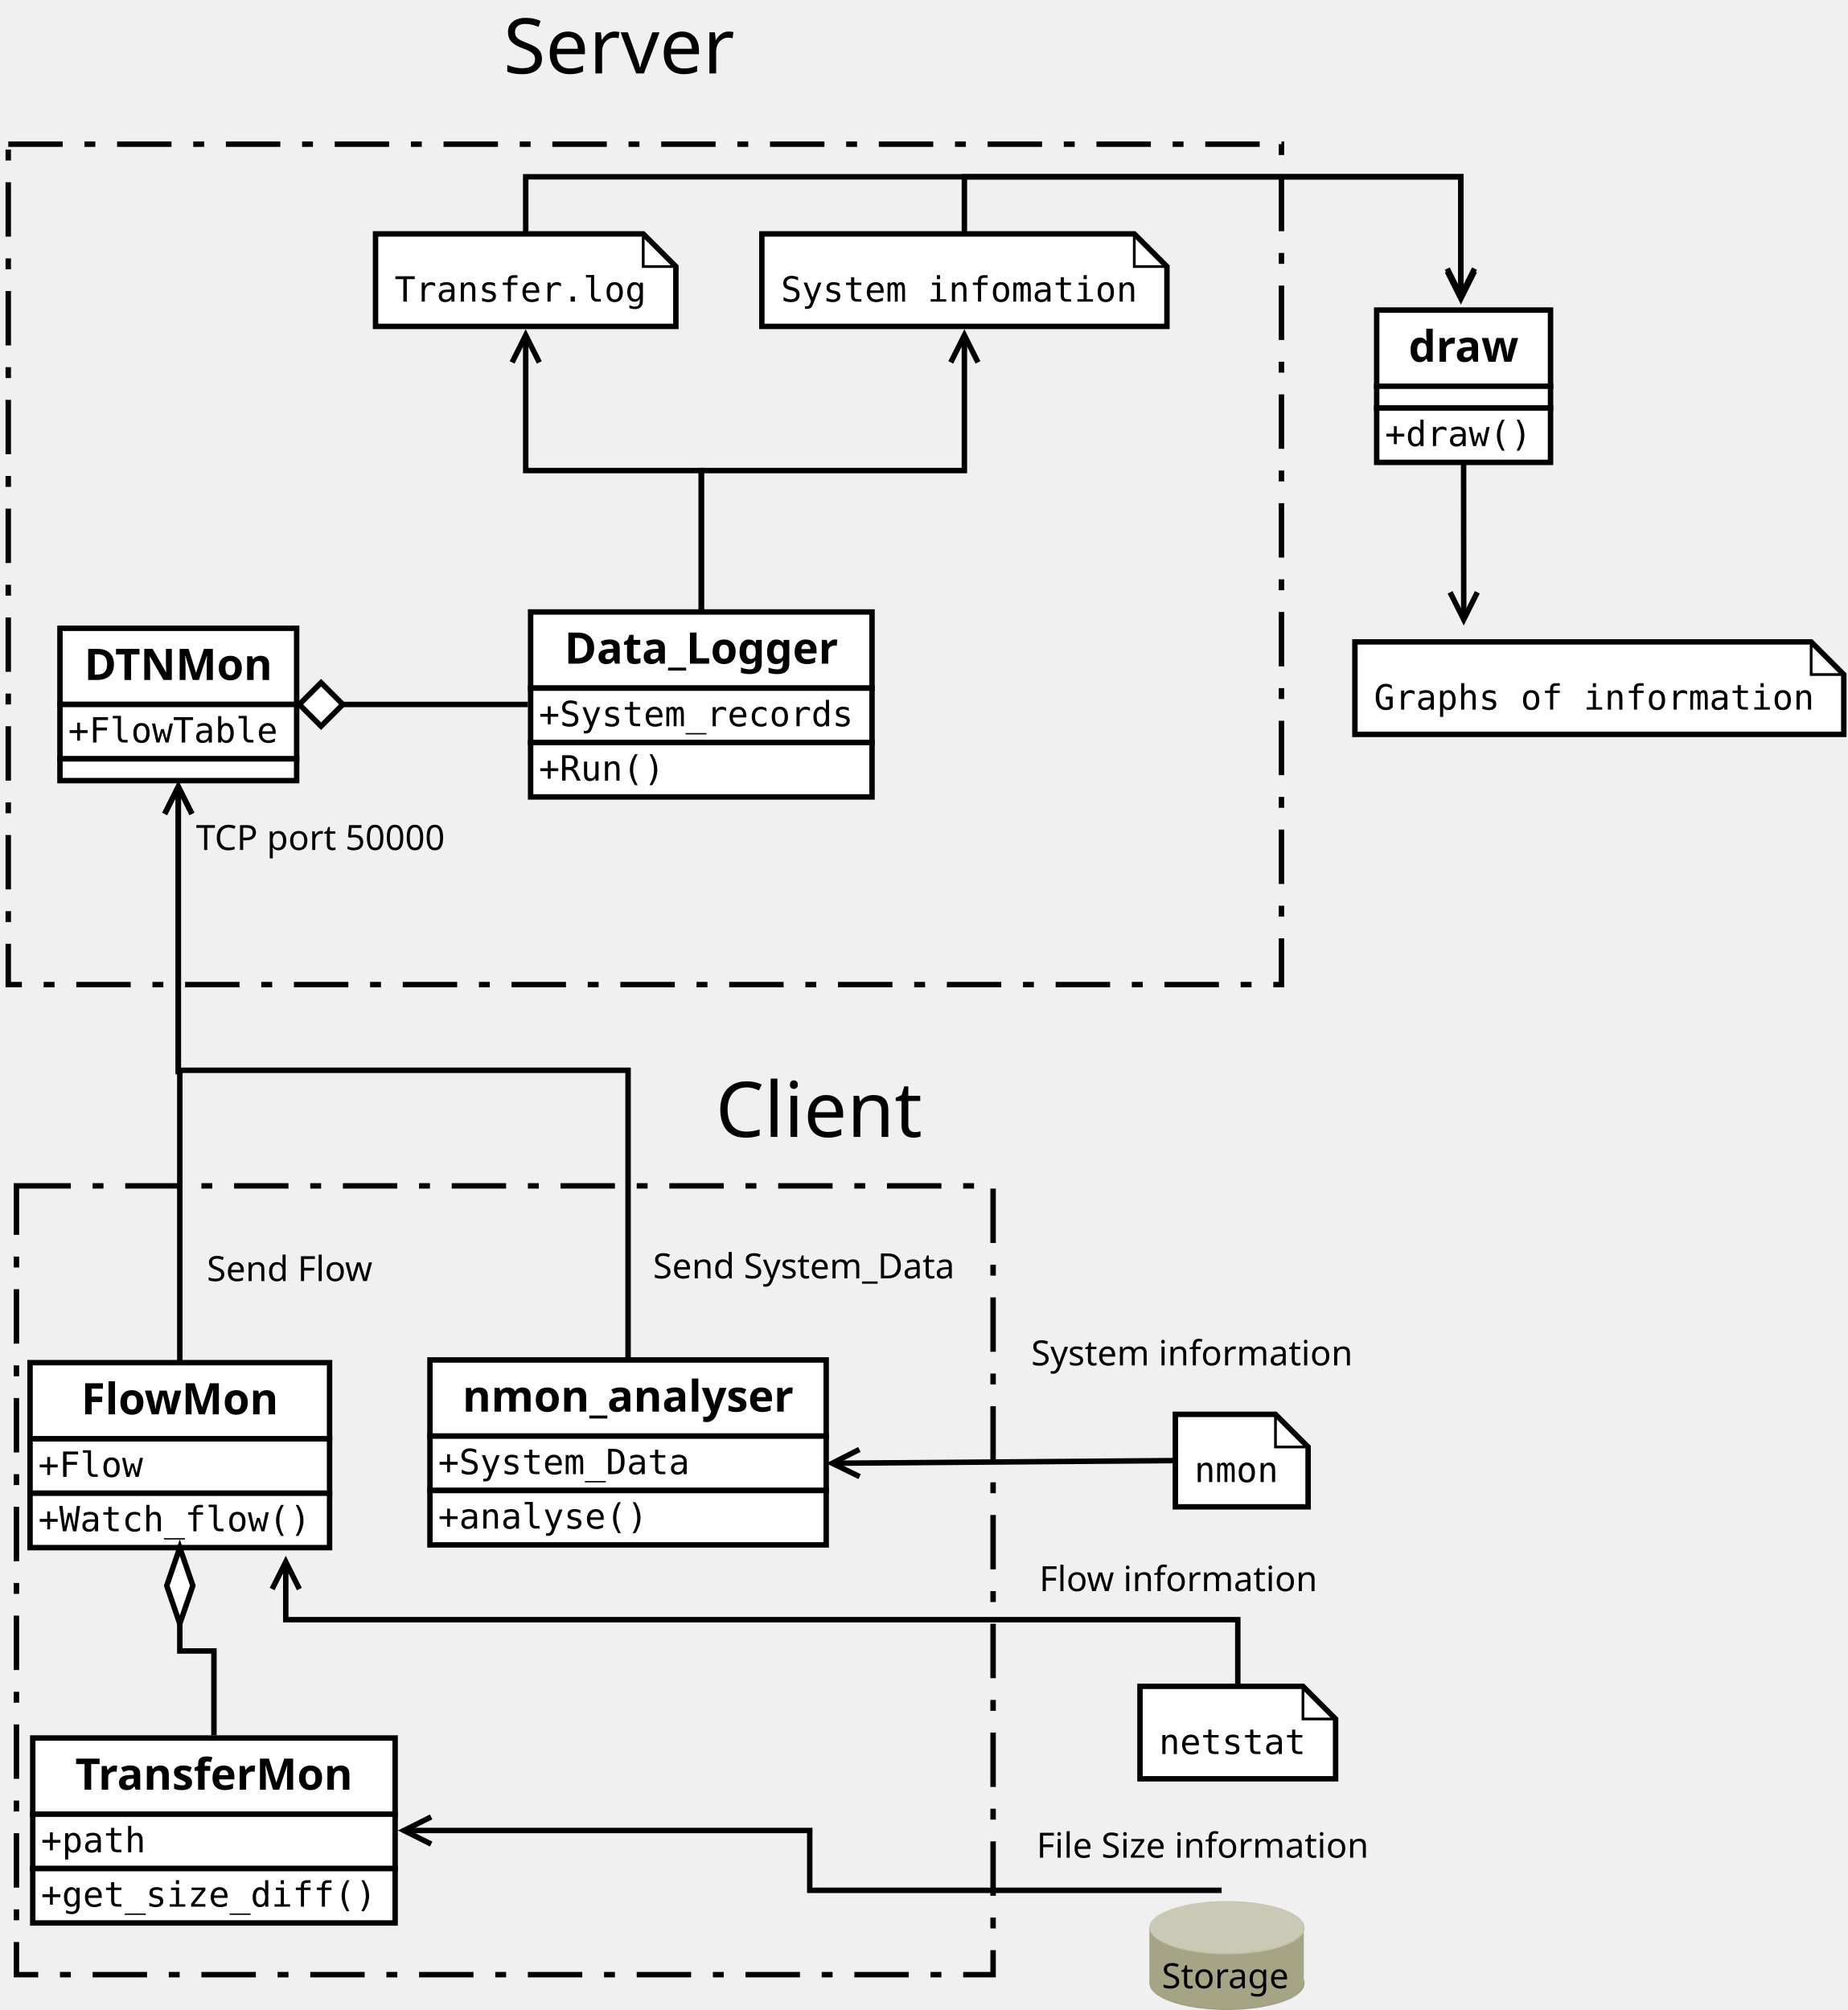
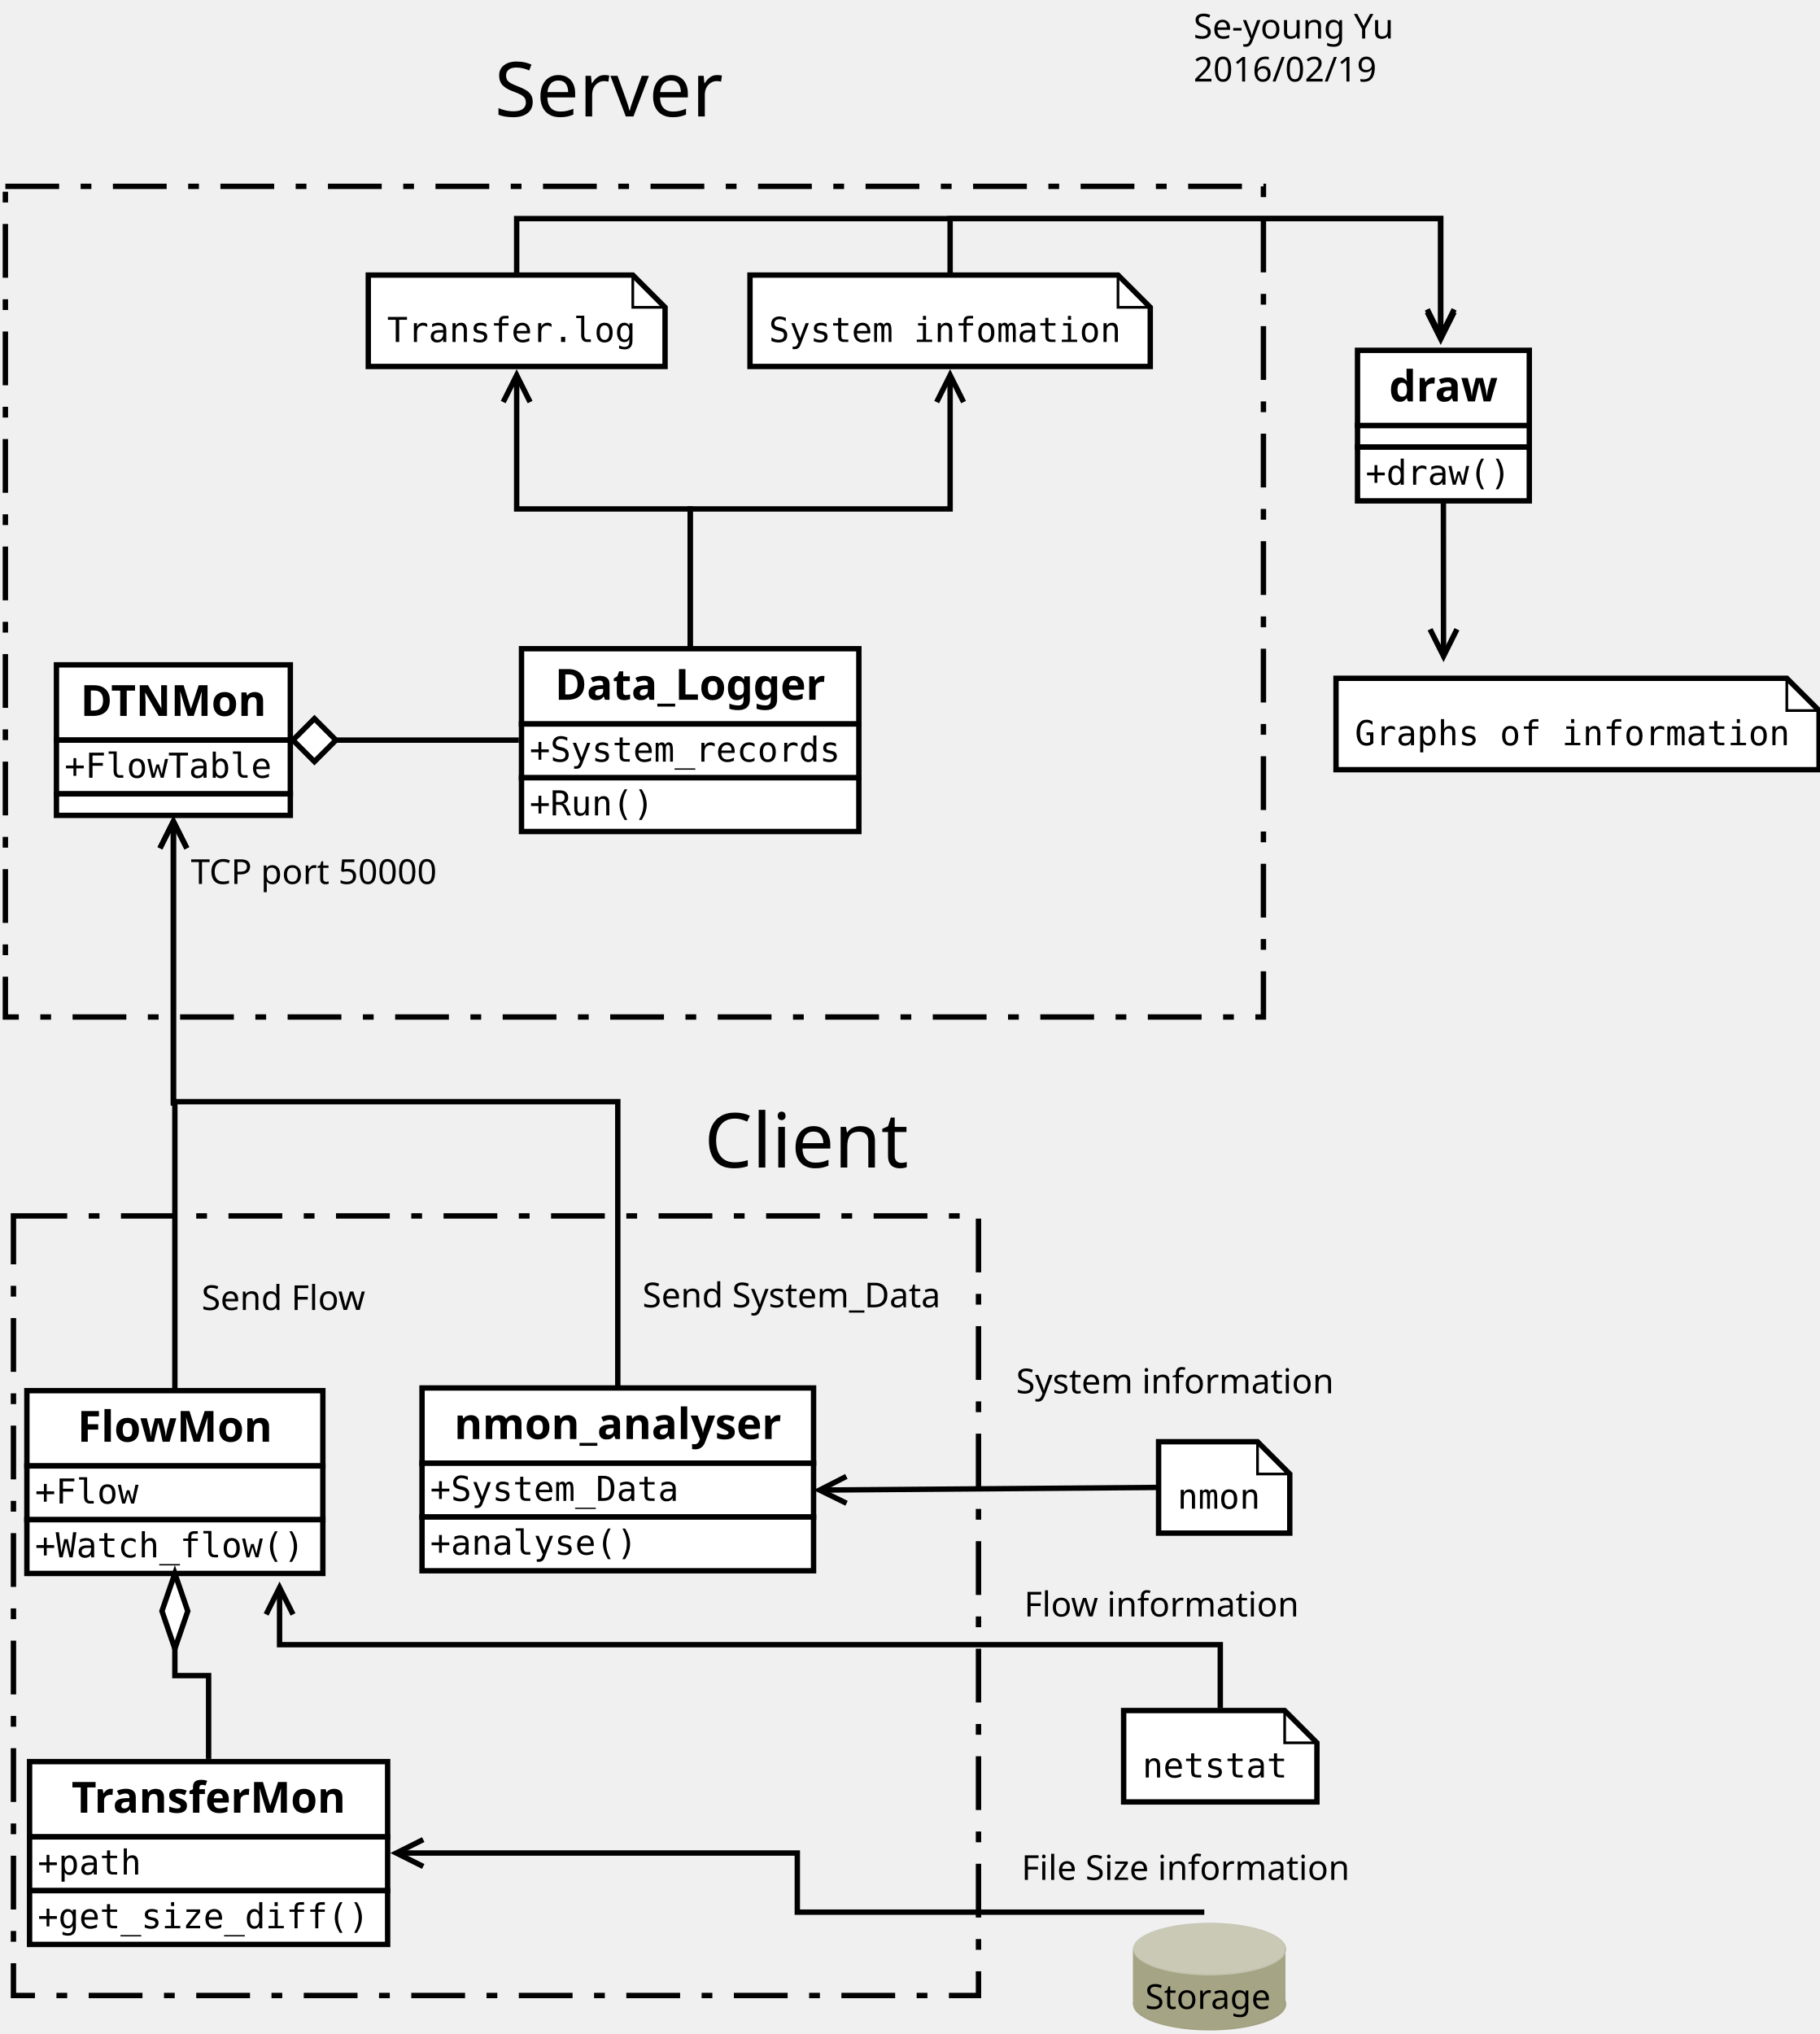
- <svg xmlns="http://www.w3.org/2000/svg" width="34cm" height="37cm" viewBox="123 -52 677 739">
+ <svg xmlns="http://www.w3.org/2000/svg" width="34cm" height="38cm" viewBox="123 -67 677 754">
  <g>
    <rect style="fill: #ffffff" x="144" y="179" width="87" height="28" />
    <rect style="fill: none; fill-opacity:0; stroke-width: 2; stroke: #000000" x="144" y="179" width="87" height="28" />
    <text font-size="16" style="fill: #000000;text-anchor:middle;font-family:sans-serif;font-style:normal;font-weight:700" x="187.5" y="198">DTNMon</text>
    <rect style="fill: #ffffff" x="144" y="207" width="87" height="20" />
    <rect style="fill: none; fill-opacity:0; stroke-width: 2; stroke: #000000" x="144" y="207" width="87" height="20" />
    <text font-size="12.8" style="fill: #000000;text-anchor:start;font-family:monospace;font-style:normal;font-weight:normal" x="147" y="221">+FlowTable</text>
    <rect style="fill: #ffffff" x="144" y="227" width="87" height="8" />
    <rect style="fill: none; fill-opacity:0; stroke-width: 2; stroke: #000000" x="144" y="227" width="87" height="8" />
  </g>
  <g>
    <rect style="fill: #ffffff" x="317" y="173" width="125.5" height="28" />
    <rect style="fill: none; fill-opacity:0; stroke-width: 2; stroke: #000000" x="317" y="173" width="125.5" height="28" />
    <text font-size="16" style="fill: #000000;text-anchor:middle;font-family:sans-serif;font-style:normal;font-weight:700" x="379.75" y="192">Data_Logger</text>
    <rect style="fill: #ffffff" x="317" y="201" width="125.5" height="20" />
    <rect style="fill: none; fill-opacity:0; stroke-width: 2; stroke: #000000" x="317" y="201" width="125.5" height="20" />
    <text font-size="12.8" style="fill: #000000;text-anchor:start;font-family:monospace;font-style:normal;font-weight:normal" x="320" y="215">+System_records</text>
    <rect style="fill: #ffffff" x="317" y="221" width="125.5" height="20" />
    <rect style="fill: none; fill-opacity:0; stroke-width: 2; stroke: #000000" x="317" y="221" width="125.5" height="20" />
    <text font-size="12.8" style="fill: #000000;text-anchor:start;font-family:monospace;font-style:normal;font-weight:normal" x="320" y="235">+Run()</text>
  </g>
  <g>
    <polyline style="fill: none; fill-opacity:0; stroke-width: 2; stroke: #000000" points="315.998,207 273.998,207 273.998,207 245.145,207 " />
    <polygon style="fill: #ffffff" points="231.974,207 239.974,199 247.974,207 239.974,215 " />
    <polygon style="fill: none; fill-opacity:0; stroke-width: 2; stroke: #000000" points="231.974,207 239.974,199 247.974,207 239.974,215 " />
    <text font-size="12.8" style="fill: #000000;text-anchor:middle;font-family:monospace;font-style:normal;font-weight:normal" x="293" y="187">
      <tspan x="293" y="187" />
    </text>
  </g>
  <g>
    <polyline style="fill: none; fill-opacity:0; stroke-width: 2; stroke: #000000" points="379.75,173 379.75,121.004 315.2,121.004 315.2,73.481 " />
    <polyline style="fill: none; fill-opacity:0; stroke-width: 2; stroke: #000000" points="320.2,81.245 315.2,71.245 310.2,81.245 " />
  </g>
  <g>
    <polyline style="fill: none; fill-opacity:0; stroke-width: 2; stroke: #000000" points="379.75,173 379.75,121.004 476.45,121.004 476.45,73.481 " />
    <polyline style="fill: none; fill-opacity:0; stroke-width: 2; stroke: #000000" points="481.45,81.245 476.45,71.245 471.45,81.245 " />
  </g>
  <g>
    <polygon style="fill: #ffffff" points="260,34 358.4,34 370.4,46 370.4,68 260,68 " />
    <polygon style="fill: none; fill-opacity:0; stroke-width: 2; stroke: #000000" points="260,34 358.4,34 370.4,46 370.4,68 260,68 " />
    <polyline style="fill: none; fill-opacity:0; stroke-width: 1; stroke: #000000" points="358.4,34 358.4,46 370.4,46 " />
    <text font-size="12.8" style="fill: #000000;text-anchor:start;font-family:monospace;font-style:normal;font-weight:normal" x="267" y="58.9">
      <tspan x="267" y="58.9">Transfer.log</tspan>
    </text>
  </g>
  <g>
    <polygon style="fill: #ffffff" points="402,34 538.9,34 550.9,46 550.9,68 402,68 " />
    <polygon style="fill: none; fill-opacity:0; stroke-width: 2; stroke: #000000" points="402,34 538.9,34 550.9,46 550.9,68 402,68 " />
    <polyline style="fill: none; fill-opacity:0; stroke-width: 1; stroke: #000000" points="538.9,34 538.9,46 550.9,46 " />
    <text font-size="12.8" style="fill: #000000;text-anchor:start;font-family:monospace;font-style:normal;font-weight:normal" x="409" y="58.9">
      <tspan x="409" y="58.9">System infomation</tspan>
    </text>
  </g>
  <rect style="fill: none; fill-opacity:0; stroke-width: 2; stroke-dasharray: 20 8 4 8; stroke: #000000" x="125" y="1" width="468" height="309" />
  <text font-size="28.222" style="fill: #000000;text-anchor:start;font-family:sans-serif;font-style:normal;font-weight:normal" x="307" y="-25">
    <tspan x="307" y="-25">Server</tspan>
  </text>
  <g>
    <rect style="fill: #ffffff" x="133" y="449" width="110.1" height="28" />
    <rect style="fill: none; fill-opacity:0; stroke-width: 2; stroke: #000000" x="133" y="449" width="110.1" height="28" />
    <text font-size="16" style="fill: #000000;text-anchor:middle;font-family:sans-serif;font-style:normal;font-weight:700" x="188.05" y="468">FlowMon</text>
    <rect style="fill: #ffffff" x="133" y="477" width="110.1" height="20" />
    <rect style="fill: none; fill-opacity:0; stroke-width: 2; stroke: #000000" x="133" y="477" width="110.1" height="20" />
    <text font-size="12.8" style="fill: #000000;text-anchor:start;font-family:monospace;font-style:normal;font-weight:normal" x="136" y="491">+Flow</text>
    <rect style="fill: #ffffff" x="133" y="497" width="110.1" height="20" />
    <rect style="fill: none; fill-opacity:0; stroke-width: 2; stroke: #000000" x="133" y="497" width="110.1" height="20" />
    <text font-size="12.8" style="fill: #000000;text-anchor:start;font-family:monospace;font-style:normal;font-weight:normal" x="136" y="511">+Watch_flow()</text>
  </g>
  <g>
    <rect style="fill: #ffffff" x="280" y="448" width="145.65" height="28" />
    <rect style="fill: none; fill-opacity:0; stroke-width: 2; stroke: #000000" x="280" y="448" width="145.65" height="28" />
    <text font-size="16" style="fill: #000000;text-anchor:middle;font-family:sans-serif;font-style:normal;font-weight:700" x="352.825" y="467">nmon_analyser</text>
    <rect style="fill: #ffffff" x="280" y="476" width="145.65" height="20" />
    <rect style="fill: none; fill-opacity:0; stroke-width: 2; stroke: #000000" x="280" y="476" width="145.65" height="20" />
    <text font-size="12.8" style="fill: #000000;text-anchor:start;font-family:monospace;font-style:normal;font-weight:normal" x="283" y="490">+System_Data</text>
    <rect style="fill: #ffffff" x="280" y="496" width="145.65" height="20" />
    <rect style="fill: none; fill-opacity:0; stroke-width: 2; stroke: #000000" x="280" y="496" width="145.65" height="20" />
    <text font-size="12.8" style="fill: #000000;text-anchor:start;font-family:monospace;font-style:normal;font-weight:normal" x="283" y="510">+analyse()</text>
  </g>
  <g>
    <polyline style="fill: none; fill-opacity:0; stroke-width: 2; stroke: #000000" points="188.05,449 188.05,342 187.5,342 187.5,239.472 " />
    <polyline style="fill: none; fill-opacity:0; stroke-width: 2; stroke: #000000" points="192.5,247.236 187.5,237.236 182.5,247.236 " />
  </g>
  <g>
    <polyline style="fill: none; fill-opacity:0; stroke-width: 2; stroke: #000000" points="352.825,448 352.825,341.5 187.5,341.5 187.5,239.472 " />
    <polyline style="fill: none; fill-opacity:0; stroke-width: 2; stroke: #000000" points="192.5,247.236 187.5,237.236 182.5,247.236 " />
  </g>
  <text font-size="12.8" style="fill: #000000;text-anchor:start;font-family:sans-serif;font-style:normal;font-weight:normal" x="194" y="260.5">
    <tspan x="194" y="260.5">TCP port 50000</tspan>
  </text>
  <text font-size="12.8" style="fill: #000000;text-anchor:start;font-family:sans-serif;font-style:normal;font-weight:normal" x="198" y="419">
    <tspan x="198" y="419">Send Flow</tspan>
  </text>
  <text font-size="12.8" style="fill: #000000;text-anchor:start;font-family:sans-serif;font-style:normal;font-weight:normal" x="362" y="418">
    <tspan x="362" y="418">Send System_Data</tspan>
  </text>
  <g>
    <rect style="fill: #ffffff" x="134" y="587" width="133.2" height="28" />
    <rect style="fill: none; fill-opacity:0; stroke-width: 2; stroke: #000000" x="134" y="587" width="133.2" height="28" />
    <text font-size="16" style="fill: #000000;text-anchor:middle;font-family:sans-serif;font-style:normal;font-weight:700" x="200.6" y="606">TransferMon</text>
    <rect style="fill: #ffffff" x="134" y="615" width="133.2" height="20" />
    <rect style="fill: none; fill-opacity:0; stroke-width: 2; stroke: #000000" x="134" y="615" width="133.2" height="20" />
    <text font-size="12.8" style="fill: #000000;text-anchor:start;font-family:monospace;font-style:normal;font-weight:normal" x="137" y="629">+path</text>
    <rect style="fill: #ffffff" x="134" y="635" width="133.2" height="20" />
    <rect style="fill: none; fill-opacity:0; stroke-width: 2; stroke: #000000" x="134" y="635" width="133.2" height="20" />
    <text font-size="12.8" style="fill: #000000;text-anchor:start;font-family:monospace;font-style:normal;font-weight:normal" x="137" y="649">+get_size_diff()</text>
  </g>
  <g>
    <polyline style="fill: none; fill-opacity:0; stroke-width: 2; stroke: #000000" points="200.6,585.994 200.6,555 188.05,555 188.05,542.172 " />
    <polygon style="fill: #ffffff" points="188.05,517 192.85,531 188.05,545 183.25,531 " />
    <polygon style="fill: none; fill-opacity:0; stroke-width: 2; stroke: #000000" points="188.05,517 192.85,531 188.05,545 183.25,531 " />
    <text font-size="12.8" style="fill: #000000;text-anchor:middle;font-family:monospace;font-style:normal;font-weight:normal" x="194.325" y="552" />
    <text font-size="12.8" style="fill: #000000;text-anchor:start;font-family:monospace;font-style:normal;font-weight:normal" x="204.6" y="581.994" />
    <text font-size="12.8" style="fill: #000000;text-anchor:start;font-family:monospace;font-style:normal;font-weight:normal" x="199.05" y="529" />
  </g>
  <rect style="fill: none; fill-opacity:0; stroke-width: 2; stroke-dasharray: 20 8 4 8; stroke: #000000" x="128" y="384" width="359" height="290" />
  <text font-size="28.222" style="fill: #000000;text-anchor:start;font-family:sans-serif;font-style:normal;font-weight:normal" x="385" y="366">
    <tspan x="385" y="366">Client</tspan>
  </text>
  <g>
    <polygon style="fill: #ffffff" points="554,468 590.8,468 602.8,480 602.8,502 554,502 " />
    <polygon style="fill: none; fill-opacity:0; stroke-width: 2; stroke: #000000" points="554,468 590.8,468 602.8,480 602.8,502 554,502 " />
    <polyline style="fill: none; fill-opacity:0; stroke-width: 1; stroke: #000000" points="590.8,468 590.8,480 602.8,480 " />
    <text font-size="12.8" style="fill: #000000;text-anchor:start;font-family:monospace;font-style:normal;font-weight:normal" x="561" y="492.9">
      <tspan x="561" y="492.9">nmon</tspan>
    </text>
  </g>
  <g>
    <line style="fill: none; fill-opacity:0; stroke-width: 2; stroke: #000000" x1="430.122" y1="485.965" x2="554" y2="485" />
    <polyline style="fill: none; fill-opacity:0; stroke-width: 2; stroke: #000000" points="437.847,480.905 427.886,485.983 437.925,490.905 " />
  </g>
  <text font-size="12.8" style="fill: #000000;text-anchor:start;font-family:sans-serif;font-style:normal;font-weight:normal" x="501" y="450">
    <tspan x="501" y="450">System information</tspan>
  </text>
  <g>
    <path style="fill: #a5a585" d="M 601.493 677.259 L 601.454,676.761 L 601.345,676.271 L 601.158,675.78 L 600.902,675.298 L 600.583,674.816 L 600.186,674.341 L 599.719,673.874 L 599.182,673.415 L 598.575,672.964 L 597.906,672.536 L 597.175,672.108 L 596.389,671.688 L 595.525,671.291 L 594.615,670.91 L 593.65,670.544 L 592.623,670.194 L 591.557,669.867 L 590.437,669.556 L 589.278,669.268 L 588.064,668.996 L 586.827,668.739 L 585.543,668.513 L 584.228,668.295 L 582.897,668.117 L 581.528,667.961 L 580.135,667.829 L 578.735,667.712 L 577.311,667.634 L 575.879,667.564 L 574.44,667.517 L 573.001,667.517 L 573.001,667.517 L 571.553,667.517 L 570.114,667.564 L 568.682,667.634 L 567.258,667.712 L 565.858,667.829 L 564.465,667.961 L 563.104,668.117 L 561.765,668.295 L 560.45,668.513 L 559.167,668.739 L 557.93,668.996 L 556.724,669.268 L 555.564,669.556 L 554.444,669.867 L 553.37,670.194 L 552.343,670.544 L 551.386,670.91 L 550.468,671.291 L 549.612,671.688 L 548.818,672.108 L 548.087,672.536 L 547.418,672.964 L 546.811,673.415 L 546.274,673.874 L 545.807,674.341 L 545.411,674.816 L 545.092,675.298 L 544.835,675.78 L 544.648,676.271 L 544.547,676.761 L 544.508,677.259 L 544.508,677.259 L 544.547,677.757 L 544.648,678.239 L 544.835,678.737 L 545.092,679.219 L 545.411,679.702 L 545.807,680.176 L 546.274,680.643 L 546.811,681.102 L 547.418,681.546 L 548.087,681.982 L 548.818,682.409 L 549.612,682.83 L 550.468,683.226 L 551.386,683.608 L 552.343,683.973 L 553.37,684.323 L 554.444,684.65 L 555.564,684.961 L 556.724,685.249 L 557.93,685.522 L 559.167,685.778 L 560.45,686.004 L 561.765,686.214 L 563.104,686.401 L 564.465,686.557 L 565.858,686.689 L 567.258,686.798 L 568.682,686.883 L 570.114,686.946 L 571.553,686.992 L 573.001,687 L 573.001,687 L 574.44,686.992 L 575.879,686.946 L 577.311,686.883 L 578.735,686.798 L 580.135,686.689 L 581.528,686.557 L 582.897,686.401 L 584.228,686.214 L 585.543,686.004 L 586.827,685.778 L 588.064,685.522 L 589.278,685.249 L 590.437,684.961 L 591.557,684.65 L 592.623,684.323 L 593.65,683.973 L 594.615,683.608 L 595.525,683.226 L 596.389,682.83 L 597.175,682.409 L 597.906,681.982 L 598.575,681.546 L 599.182,681.102 L 599.719,680.643 L 600.186,680.176 L 600.583,679.702 L 600.902,679.219 L 601.158,678.737 L 601.345,678.239 L 601.454,677.757 L 601.493,677.259z" />
    <path style="fill: none; fill-opacity:0; stroke-width: 0.02; stroke: #494936" d="M 601.158 677.103 L 601.12,676.605 L 601.018,676.131 L 600.839,675.648 L 600.59,675.174 L 600.256,674.691 L 599.851,674.232 L 599.408,673.765 L 598.863,673.33 L 598.264,672.886 L 597.603,672.45 L 596.871,672.038 L 596.086,671.626 L 595.237,671.237 L 594.343,670.848 L 593.362,670.497 L 592.343,670.155 L 591.277,669.828 L 590.172,669.525 L 589.021,669.245 L 587.823,668.972 L 586.578,668.731 L 585.309,668.506 L 584.002,668.295 L 582.68,668.117 L 581.326,667.961 L 579.933,667.836 L 578.54,667.712 L 577.124,667.642 L 575.708,667.58 L 574.261,667.541 L 572.829,667.517 L 572.829,667.517 L 571.398,667.541 L 569.966,667.58 L 568.534,667.642 L 567.134,667.712 L 565.733,667.836 L 564.348,667.961 L 562.987,668.117 L 561.656,668.295 L 560.357,668.506 L 559.089,668.731 L 557.844,668.972 L 556.646,669.245 L 555.502,669.525 L 554.382,669.828 L 553.308,670.155 L 552.296,670.497 L 551.332,670.848 L 550.437,671.237 L 549.581,671.626 L 548.787,672.038 L 548.072,672.45 L 547.41,672.886 L 546.795,673.33 L 546.266,673.765 L 545.807,674.232 L 545.411,674.691 L 545.084,675.174 L 544.827,675.648 L 544.648,676.131 L 544.547,676.605 L 544.508,677.103 L 544.508,677.103 L 544.547,677.585 L 544.648,678.06 L 544.827,678.55 L 545.084,679.025 L 545.411,679.5 L 545.807,679.966 L 546.266,680.425 L 546.795,680.869 L 547.41,681.305 L 548.072,681.748 L 548.787,682.168 L 549.581,682.565 L 550.437,682.962 L 551.332,683.343 L 552.296,683.701 L 553.308,684.043 L 554.382,684.362 L 555.502,684.674 L 556.646,684.954 L 557.844,685.226 L 559.089,685.475 L 560.357,685.693 L 561.656,685.895 L 562.987,686.074 L 564.348,686.23 L 565.733,686.362 L 567.134,686.479 L 568.534,686.557 L 569.966,686.619 L 571.398,686.658 L 572.829,686.673 L 572.829,686.673 L 574.261,686.658 L 575.708,686.619 L 577.124,686.557 L 578.54,686.479 L 579.933,686.362 L 581.326,686.23 L 582.68,686.074 L 584.002,685.895 L 585.309,685.693 L 586.578,685.475 L 587.823,685.226 L 589.021,684.954 L 590.172,684.674 L 591.277,684.362 L 592.343,684.043 L 593.362,683.701 L 594.343,683.343 L 595.237,682.962 L 596.086,682.565 L 596.871,682.168 L 597.603,681.748 L 598.264,681.305 L 598.863,680.869 L 599.408,680.425 L 599.851,679.966 L 600.256,679.5 L 600.59,679.025 L 600.839,678.55 L 601.018,678.06 L 601.12,677.585 L 601.158,677.103" />
    <path style="fill: #a5a585" d="M 544.508 656.912 L 544.508,677.43 L 601.158,677.43 L 601.158,656.912 L 544.508,656.912z" />
    <path style="fill: #c9c9b6" d="M 601.493 656.741 L 601.454,656.236 L 601.345,655.745 L 601.158,655.263 L 600.902,654.781 L 600.583,654.29 L 600.186,653.816 L 599.719,653.341 L 599.182,652.898 L 598.575,652.454 L 597.906,652.003 L 597.175,651.591 L 596.389,651.17 L 595.525,650.766 L 594.615,650.392 L 593.65,650.027 L 592.623,649.669 L 591.557,649.342 L 590.437,649.039 L 589.278,648.743 L 588.064,648.471 L 586.827,648.222 L 585.543,647.996 L 584.228,647.786 L 582.897,647.599 L 581.528,647.443 L 580.135,647.311 L 578.735,647.202 L 577.311,647.117 L 575.879,647.047 L 574.44,647.008 L 573.001,647 L 573.001,647 L 571.553,647.008 L 570.114,647.047 L 568.682,647.117 L 567.258,647.202 L 565.858,647.311 L 564.465,647.443 L 563.104,647.599 L 561.765,647.786 L 560.45,647.996 L 559.167,648.222 L 557.93,648.471 L 556.724,648.743 L 555.564,649.039 L 554.444,649.342 L 553.37,649.669 L 552.343,650.027 L 551.386,650.392 L 550.468,650.766 L 549.612,651.17 L 548.818,651.591 L 548.087,652.003 L 547.418,652.454 L 546.811,652.898 L 546.274,653.341 L 545.807,653.816 L 545.411,654.29 L 545.092,654.781 L 544.835,655.263 L 544.648,655.745 L 544.547,656.236 L 544.508,656.741 L 544.508,656.741 L 544.547,657.231 L 544.648,657.729 L 544.835,658.204 L 545.092,658.702 L 545.411,659.177 L 545.807,659.659 L 546.274,660.126 L 546.811,660.577 L 547.418,661.028 L 548.087,661.464 L 548.818,661.892 L 549.612,662.304 L 550.468,662.701 L 551.386,663.082 L 552.343,663.456 L 553.37,663.798 L 554.444,664.133 L 555.564,664.444 L 556.724,664.732 L 557.93,665.004 L 559.167,665.261 L 560.45,665.479 L 561.765,665.697 L 563.104,665.876 L 564.465,666.031 L 565.858,666.171 L 567.258,666.273 L 568.682,666.366 L 570.114,666.428 L 571.553,666.467 L 573.001,666.483 L 573.001,666.483 L 574.44,666.467 L 575.879,666.428 L 577.311,666.366 L 578.735,666.273 L 580.135,666.171 L 581.528,666.031 L 582.897,665.876 L 584.228,665.697 L 585.543,665.479 L 586.827,665.261 L 588.064,665.004 L 589.278,664.732 L 590.437,664.444 L 591.557,664.133 L 592.623,663.798 L 593.65,663.456 L 594.615,663.082 L 595.525,662.701 L 596.389,662.304 L 597.175,661.892 L 597.906,661.464 L 598.575,661.028 L 599.182,660.577 L 599.719,660.126 L 600.186,659.659 L 600.583,659.177 L 600.902,658.702 L 601.158,658.204 L 601.345,657.729 L 601.454,657.231 L 601.493,656.741z" />
    <path style="fill: none; fill-opacity:0; stroke-width: 0.02; stroke: #494936" d="M 601.158 656.586 L 601.12,656.088 L 601.018,655.613 L 600.839,655.138 L 600.59,654.656 L 600.256,654.166 L 599.851,653.707 L 599.408,653.263 L 598.863,652.804 L 598.264,652.369 L 597.603,651.925 L 596.871,651.521 L 596.086,651.108 L 595.237,650.711 L 594.343,650.346 L 593.362,649.98 L 592.343,649.645 L 591.277,649.319 L 590.172,649.007 L 589.021,648.72 L 587.823,648.455 L 586.578,648.214 L 585.309,647.988 L 584.002,647.786 L 582.68,647.599 L 581.326,647.443 L 579.933,647.311 L 578.54,647.202 L 577.124,647.117 L 576.65,647.093 L 569.009,647.093 L 568.534,647.117 L 567.134,647.202 L 565.733,647.311 L 564.348,647.443 L 562.987,647.599 L 561.656,647.786 L 560.357,647.988 L 559.089,648.214 L 557.844,648.455 L 556.646,648.72 L 555.502,649.007 L 554.382,649.319 L 553.308,649.645 L 552.296,649.98 L 551.332,650.346 L 550.437,650.711 L 549.581,651.108 L 548.787,651.521 L 548.072,651.925 L 547.41,652.369 L 546.795,652.804 L 546.266,653.263 L 545.807,653.707 L 545.411,654.166 L 545.084,654.656 L 544.827,655.138 L 544.648,655.613 L 544.547,656.088 L 544.508,656.586 L 544.508,656.586 L 544.547,657.06 L 544.648,657.55 L 544.827,658.033 L 545.084,658.507 L 545.411,658.982 L 545.807,659.449 L 546.266,659.9 L 546.795,660.359 L 547.41,660.795 L 548.072,661.231 L 548.787,661.651 L 549.581,662.048 L 550.437,662.437 L 551.332,662.826 L 552.296,663.184 L 553.308,663.518 L 554.382,663.837 L 555.502,664.148 L 556.646,664.429 L 557.844,664.701 L 559.089,664.958 L 560.357,665.16 L 561.656,665.378 L 562.987,665.549 L 564.348,665.712 L 565.733,665.852 L 567.134,665.961 L 568.534,666.047 L 569.966,666.101 L 571.398,666.132 L 572.829,666.156 L 572.829,666.156 L 574.261,666.132 L 575.708,666.101 L 577.124,666.047 L 578.54,665.961 L 579.933,665.852 L 581.326,665.712 L 582.68,665.549 L 584.002,665.378 L 585.309,665.16 L 586.578,664.958 L 587.823,664.701 L 589.021,664.429 L 590.172,664.148 L 591.277,663.837 L 592.343,663.518 L 593.362,663.184 L 594.343,662.826 L 595.237,662.437 L 596.086,662.048 L 596.871,661.651 L 597.603,661.231 L 598.264,660.795 L 598.863,660.359 L 599.408,659.9 L 599.851,659.449 L 600.256,658.982 L 600.59,658.507 L 600.839,658.033 L 601.018,657.55 L 601.12,657.06 L 601.158,656.586" />
    <path style="fill: none; fill-opacity:0; stroke-width: 0.02; stroke: #000000" d="M 544.508 656.586 L 544.508,677.088" />
    <path style="fill: none; fill-opacity:0; stroke-width: 0.02; stroke: #000000" d="M 601.158 656.586 L 601.158,677.088" />
  </g>
  <text font-size="12.8" style="fill: #000000;text-anchor:start;font-family:sans-serif;font-style:normal;font-weight:normal" x="549" y="679">
    <tspan x="549" y="679">Storage</tspan>
  </text>
  <text font-size="12.8" style="fill: #000000;text-anchor:start;font-family:sans-serif;font-style:normal;font-weight:normal" x="503" y="631">
    <tspan x="503" y="631">File Size information</tspan>
  </text>
  <g>
    <polyline style="fill: none; fill-opacity:0; stroke-width: 2; stroke: #000000" points="315.2,34 315.2,13 658.95,13 658.95,55.528 " />
    <polyline style="fill: none; fill-opacity:0; stroke-width: 2; stroke: #000000" points="653.95,47.764 658.95,57.764 663.95,47.764 " />
  </g>
  <g>
    <polyline style="fill: none; fill-opacity:0; stroke-width: 2; stroke: #000000" points="476.45,34 476.45,13 658.95,13 658.95,54.522 " />
    <polyline style="fill: none; fill-opacity:0; stroke-width: 2; stroke: #000000" points="653.95,46.758 658.95,56.758 663.95,46.758 " />
  </g>
  <g>
    <line style="fill: none; fill-opacity:0; stroke-width: 2; stroke: #000000" x1="659.95" y1="118" x2="659.996" y2="173.528" />
    <polyline style="fill: none; fill-opacity:0; stroke-width: 2; stroke: #000000" points="654.99,165.768 659.998,175.764 664.99,165.76 " />
  </g>
  <g>
    <polygon style="fill: #ffffff" points="620,184 787.7,184 799.7,196 799.7,218 620,218 " />
    <polygon style="fill: none; fill-opacity:0; stroke-width: 2; stroke: #000000" points="620,184 787.7,184 799.7,196 799.7,218 620,218 " />
    <polyline style="fill: none; fill-opacity:0; stroke-width: 1; stroke: #000000" points="787.7,184 787.7,196 799.7,196 " />
    <text font-size="12.8" style="fill: #000000;text-anchor:start;font-family:monospace;font-style:normal;font-weight:normal" x="627" y="208.9">
      <tspan x="627" y="208.9">Graphs of information</tspan>
    </text>
  </g>
  <g>
    <rect style="fill: #ffffff" x="628" y="62" width="63.9" height="28" />
    <rect style="fill: none; fill-opacity:0; stroke-width: 2; stroke: #000000" x="628" y="62" width="63.9" height="28" />
    <text font-size="16" style="fill: #000000;text-anchor:middle;font-family:sans-serif;font-style:normal;font-weight:700" x="659.95" y="81">draw</text>
    <rect style="fill: #ffffff" x="628" y="90" width="63.9" height="8" />
    <rect style="fill: none; fill-opacity:0; stroke-width: 2; stroke: #000000" x="628" y="90" width="63.9" height="8" />
    <rect style="fill: #ffffff" x="628" y="98" width="63.9" height="20" />
    <rect style="fill: none; fill-opacity:0; stroke-width: 2; stroke: #000000" x="628" y="98" width="63.9" height="20" />
    <text font-size="12.8" style="fill: #000000;text-anchor:start;font-family:monospace;font-style:normal;font-weight:normal" x="631" y="112">+draw()</text>
  </g>
  <g>
    <polygon style="fill: #ffffff" points="541,568 600.9,568 612.9,580 612.9,602 541,602 " />
    <polygon style="fill: none; fill-opacity:0; stroke-width: 2; stroke: #000000" points="541,568 600.9,568 612.9,580 612.9,602 541,602 " />
    <polyline style="fill: none; fill-opacity:0; stroke-width: 1; stroke: #000000" points="600.9,568 600.9,580 612.9,580 " />
    <text font-size="12.8" style="fill: #000000;text-anchor:start;font-family:monospace;font-style:normal;font-weight:normal" x="548" y="592.9">
      <tspan x="548" y="592.9">netstat</tspan>
    </text>
  </g>
  <g>
    <polyline style="fill: none; fill-opacity:0; stroke-width: 2; stroke: #000000" points="227,524.472 227,543.496 576.95,543.496 576.95,566.991 " />
    <polyline style="fill: none; fill-opacity:0; stroke-width: 2; stroke: #000000" points="232,532.236 227,522.236 222,532.236 " />
  </g>
  <text font-size="12.8" style="fill: #000000;text-anchor:start;font-family:sans-serif;font-style:normal;font-weight:normal" x="504" y="533">
    <tspan x="504" y="533">Flow information</tspan>
  </text>
  <g>
    <polyline style="fill: none; fill-opacity:0; stroke-width: 2; stroke: #000000" points="571,643 419.604,643 419.604,621 272.68,621 " />
    <polyline style="fill: none; fill-opacity:0; stroke-width: 2; stroke: #000000" points="280.444,616 270.444,621 280.444,626 " />
  </g>
+   <text font-size="12.8" style="fill: #000000;text-anchor:start;font-family:sans-serif;font-style:normal;font-weight:normal" x="567" y="-54">
+     <tspan x="567" y="-54">Se-young Yu</tspan>
+     <tspan x="567" y="-38">2016/02/19</tspan>
+   </text>
</svg>
